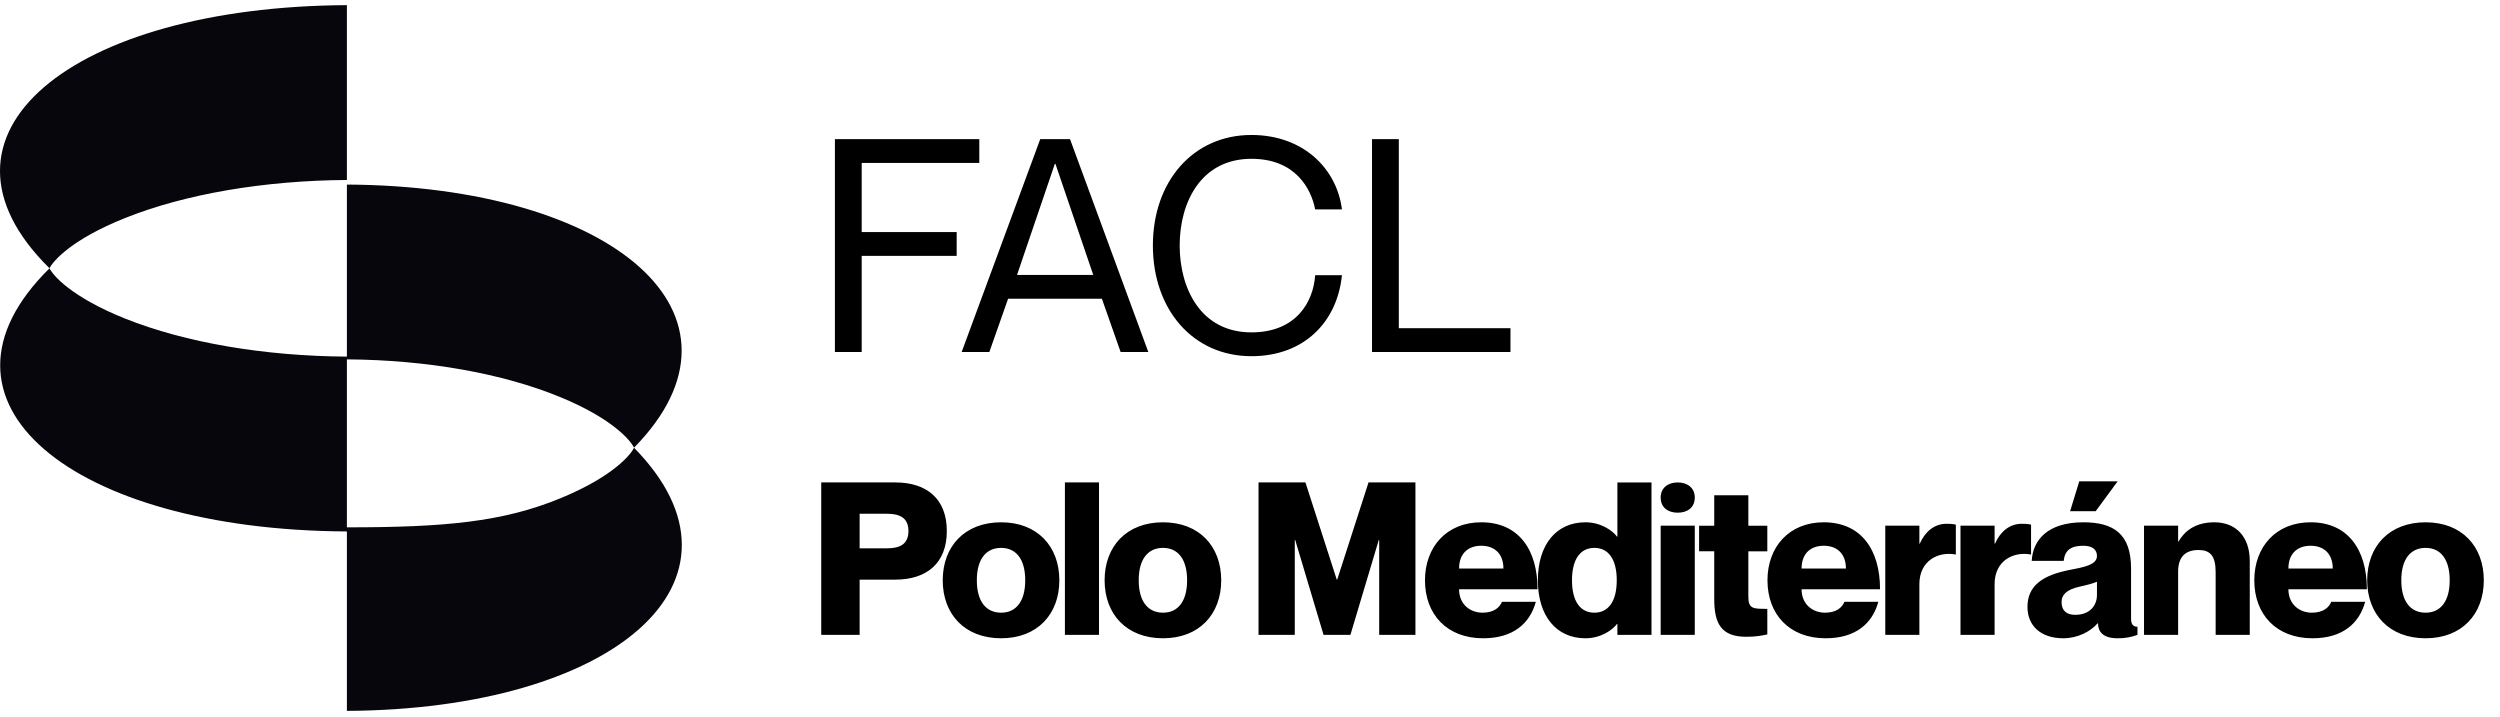
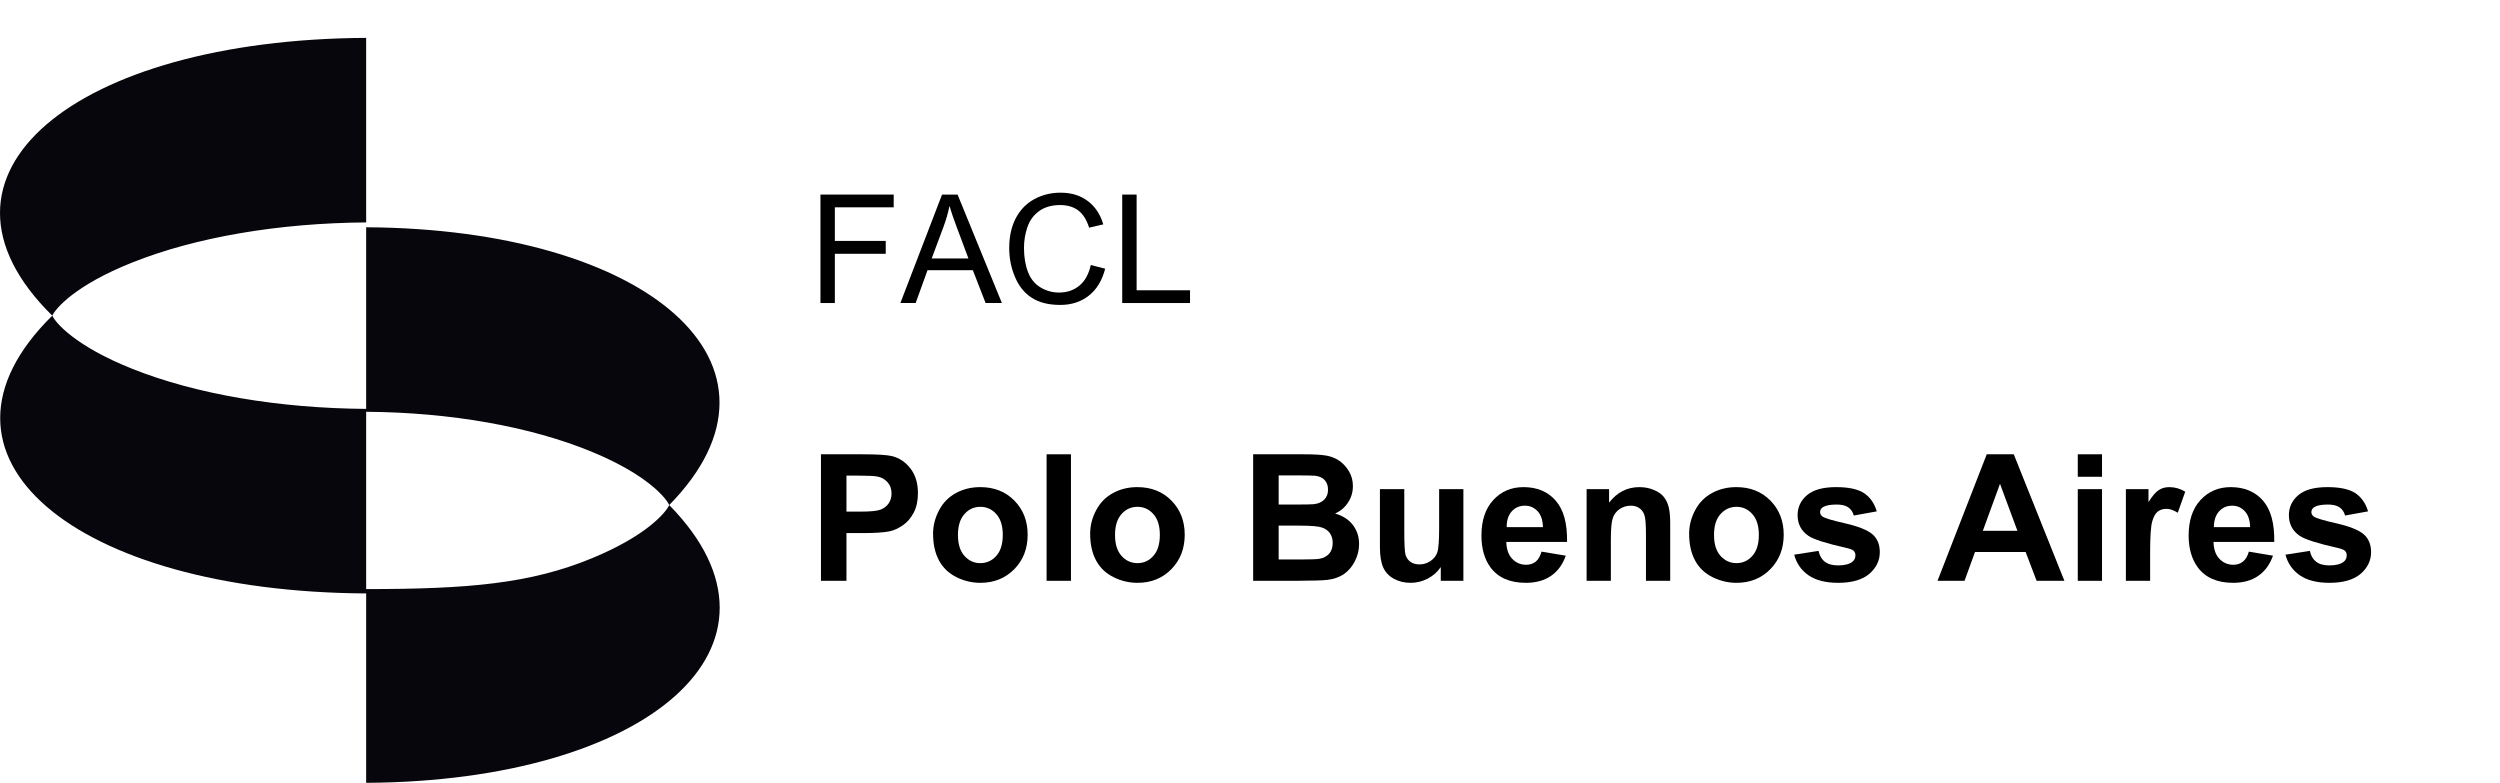
- <svg xmlns="http://www.w3.org/2000/svg" width="206" height="59" viewBox="0 0 209 59">
-   <path d="M72.038 18.969h7.94v1.991h-7.94V29h-2.24V11.203H81.87v1.991h-9.832v5.775Zm20.08 5.575h-7.841L82.708 29h-2.314l6.57-17.797h2.49L96 29h-2.315l-1.568-4.456Zm-7.095-1.99h6.372l-3.16-9.285h-.05l-3.162 9.284Zm24.924-5.477c-.324-1.692-1.618-4.231-5.327-4.231-4.231 0-5.999 3.659-5.999 7.243 0 3.61 1.768 7.268 5.999 7.268 3.734 0 5.178-2.539 5.327-4.779h2.24c-.398 3.933-3.186 6.77-7.567 6.77-4.879 0-8.239-3.883-8.239-9.259 0-5.352 3.36-9.235 8.239-9.235 4.356 0 7.144 2.838 7.567 6.223h-2.24Zm4.754-5.874h2.24v15.806h9.334V29h-11.574V11.203ZM68.656 52.645V39.901h6.185c2.655 0 4.313 1.39 4.313 4.063s-1.658 4.064-4.313 4.064h-2.976v4.615h-3.209Zm3.209-10.123v2.887h2.299c1.105 0 1.782-.375 1.782-1.444 0-1.07-.677-1.444-1.782-1.444h-2.3Zm11.83 10.408c-3.047 0-4.883-2.014-4.883-4.848s1.836-4.848 4.883-4.848c3.03 0 4.866 2.014 4.866 4.848s-1.836 4.848-4.866 4.848Zm0-2.139c1.248 0 2.014-.945 2.014-2.709 0-1.764-.766-2.709-2.014-2.709-1.265 0-2.032.945-2.032 2.709 0 1.764.767 2.709 2.032 2.709Zm5.33-10.89h2.852v12.743h-2.851V39.903Zm8.203 13.029c-3.047 0-4.883-2.014-4.883-4.848s1.836-4.848 4.883-4.848c3.03 0 4.866 2.014 4.866 4.848s-1.836 4.848-4.866 4.848Zm0-2.139c1.248 0 2.014-.945 2.014-2.709 0-1.764-.766-2.709-2.014-2.709-1.265 0-2.031.945-2.031 2.709 0 1.764.766 2.709 2.031 2.709Zm7.985 1.854V39.901h3.921l2.62 8.127h.036l2.619-8.127h3.921v12.742h-3.029v-7.93h-.036l-2.37 7.93h-2.246l-2.37-7.93h-.036v7.93h-3.03Zm18.727-1.854c.98 0 1.443-.463 1.622-.909h2.833c-.499 1.836-1.924 3.048-4.402 3.048-3.029 0-4.865-1.996-4.865-4.848 0-2.78 1.8-4.848 4.705-4.848 3.119 0 4.705 2.282 4.705 5.597h-6.559c0 1.283.945 1.96 1.961 1.96Zm-.107-5.596c-1.087 0-1.854.641-1.854 1.907h3.707c0-1.266-.766-1.907-1.853-1.907Zm11.381-5.293h2.851v12.742h-2.851v-.908h-.036c-.356.48-1.319 1.194-2.638 1.194-2.423 0-3.974-1.854-3.974-4.848 0-2.994 1.551-4.848 3.974-4.848 1.319 0 2.282.713 2.638 1.194h.036v-4.526Zm-1.925 10.889c1.158 0 1.871-.927 1.871-2.709s-.713-2.709-1.871-2.709c-1.159 0-1.871.927-1.871 2.709s.712 2.709 1.871 2.709Zm6.969-8.359c-.802 0-1.426-.427-1.426-1.265 0-.82.624-1.265 1.426-1.265.802 0 1.425.445 1.425 1.265 0 .838-.623 1.265-1.425 1.265Zm-1.426 1.087h2.851v9.126h-2.851v-9.126Zm8.916 2.14h-1.586v3.778c0 1.033.374 1.033 1.586 1.033v2.139c-.517.107-.962.196-1.764.196-2.086 0-2.674-1.105-2.674-3.155v-3.992h-1.265V43.52h1.265v-2.548h2.852v2.549h1.586v2.138Zm4.825 5.132c.98 0 1.443-.463 1.621-.909h2.834c-.499 1.836-1.925 3.048-4.402 3.048-3.03 0-4.866-1.996-4.866-4.848 0-2.78 1.801-4.848 4.706-4.848 3.118 0 4.705 2.282 4.705 5.597h-6.559c0 1.283.945 1.96 1.961 1.96Zm-.107-5.596c-1.088 0-1.854.641-1.854 1.907h3.707c0-1.266-.766-1.907-1.853-1.907Zm10.258-1.836c.249 0 .463 0 .784.071v2.495h-.036c-1.461-.267-3.012.535-3.012 2.478v4.242h-2.851v-9.126h2.851v1.498h.036c.445-1.016 1.23-1.658 2.228-1.658Zm6.288 0c.249 0 .463 0 .784.071v2.495h-.036c-1.461-.267-3.012.535-3.012 2.478v4.242h-2.851v-9.126h2.851v1.498h.036c.445-1.016 1.229-1.658 2.228-1.658Zm4.814-3.547h3.208l-1.835 2.496h-2.139l.766-2.495Zm1.48 6.238c0-.534-.375-.855-1.159-.855-1.033 0-1.532.392-1.622 1.265h-2.673c.089-1.746 1.337-3.226 4.313-3.226 2.566 0 3.992.998 3.992 3.868v4.188c0 .481.178.677.535.677v.678a4.51 4.51 0 0 1-1.658.285c-1.283 0-1.639-.606-1.639-1.248h-.036c-.588.677-1.657 1.248-2.869 1.248-1.925 0-2.994-1.087-2.994-2.62 0-1.818 1.336-2.656 3.475-3.083 1.176-.232 2.335-.41 2.335-1.177Zm-1.818 4.92c1.23 0 1.818-.785 1.818-1.658v-1.105c-.357.142-.802.267-1.462.41-1.123.25-1.497.713-1.497 1.283 0 .748.446 1.07 1.141 1.07Zm11.633-7.736c1.764 0 2.959 1.159 2.959 3.244v6.166h-2.852v-5.257c0-1.372-.481-1.836-1.426-1.836-1.087 0-1.711.553-1.711 1.818v5.276h-2.851v-9.126h2.851v1.32h.036c.481-.838 1.372-1.605 2.994-1.605Zm8.15 7.557c.981 0 1.444-.463 1.622-.909h2.834c-.499 1.836-1.925 3.048-4.402 3.048-3.03 0-4.866-1.996-4.866-4.848 0-2.78 1.8-4.848 4.705-4.848 3.119 0 4.706 2.282 4.706 5.597h-6.559c0 1.283.945 1.96 1.96 1.96Zm-.107-5.596c-1.087 0-1.853.641-1.853 1.907h3.707c0-1.266-.766-1.907-1.854-1.907Zm9.617 7.735c-3.048 0-4.883-2.014-4.883-4.848s1.835-4.848 4.883-4.848c3.03 0 4.865 2.014 4.865 4.848s-1.835 4.848-4.865 4.848Zm0-2.139c1.247 0 2.014-.945 2.014-2.709 0-1.764-.767-2.709-2.014-2.709-1.266 0-2.032.945-2.032 2.709 0 1.764.766 2.709 2.032 2.709Z" fill="#000" />
-   <path d="M29 14.616c-6.927.047-13.49 1.168-18.513 3.17C5.935 19.598 4.402 21.435 4.14 22c.262.564 1.801 2.401 6.347 4.215 5.024 2.001 11.58 3.122 18.513 3.169V15c22.259.122 34.913 10.884 24.003 22C63.947 48.151 51.259 58.878 29 59V44C5.947 43.877-7.16 33.117 4.14 22-7.196 10.847 5.947.123 29 0v14.616Zm0 29.04c8.126 0 13.023-.436 17.875-2.44 4.39-1.811 5.874-3.653 6.128-4.216-.254-.563-1.739-2.405-6.128-4.217C42.023 30.78 35.694 29.66 29 29.613v14.042Z" fill="#06060C" />
+ <svg xmlns="http://www.w3.org/2000/svg" width="198" height="62" viewBox="0 0 198 62">
+   <path d="M29 17.616c-6.927.047-13.49 1.168-18.513 3.17C5.935 22.598 4.402 24.435 4.14 25c.262.564 1.801 2.401 6.347 4.215 5.024 2.001 11.58 3.122 18.513 3.169V18c22.259.122 34.913 10.884 24.003 22C63.947 51.151 51.259 61.878 29 62V47C5.947 46.877-7.16 36.117 4.14 25-7.196 13.847 5.947 3.123 29 3v14.616Zm0 29.04c8.126 0 13.023-.436 17.875-2.44 4.39-1.811 5.874-3.653 6.128-4.216-.254-.563-1.739-2.405-6.128-4.217C42.023 33.78 35.694 32.66 29 32.613v14.042Z" fill="#06060C" />
+   <path d="M64.98 24.00 L64.98 15.41 L70.78 15.41 L70.78 16.42 L66.12 16.42 L66.12 19.08 L70.15 19.08 L70.15 20.10 L66.12 20.10 L66.12 24.00 Z" fill="#000" />
+   <path d="M71.31 24.00 L74.61 15.41 L75.84 15.41 L79.35 24.00 L78.06 24.00 L77.05 21.40 L73.46 21.40 L72.52 24.00 Z M73.79 20.47 L76.70 20.47 L75.81 18.09 Q75.40 17.01 75.20 16.31 Q75.03 17.14 74.73 17.95 Z" fill="#000" />
+   <path d="M86.39 20.99 L87.53 21.28 Q87.17 22.68 86.24 23.41 Q85.31 24.15 83.97 24.15 Q82.58 24.15 81.71 23.58 Q80.84 23.02 80.39 21.94 Q79.93 20.87 79.93 19.64 Q79.93 18.30 80.44 17.30 Q80.96 16.30 81.90 15.78 Q82.85 15.26 83.99 15.26 Q85.28 15.26 86.15 15.92 Q87.03 16.58 87.38 17.77 L86.26 18.03 Q85.96 17.09 85.39 16.66 Q84.82 16.24 83.96 16.24 Q82.97 16.24 82.31 16.71 Q81.64 17.19 81.37 17.99 Q81.10 18.79 81.10 19.63 Q81.10 20.73 81.42 21.55 Q81.74 22.37 82.42 22.77 Q83.09 23.17 83.88 23.17 Q84.83 23.17 85.49 22.62 Q86.15 22.07 86.39 20.99 Z" fill="#000" />
+   <path d="M88.88 24.00 L88.88 15.41 L90.02 15.41 L90.02 22.99 L94.25 22.99 L94.25 24.00 Z" fill="#000" />
+   <path d="M65.02 46.00 L65.02 35.98 L68.27 35.98 Q70.11 35.98 70.67 36.13 Q71.53 36.35 72.11 37.11 Q72.70 37.87 72.70 39.06 Q72.70 39.98 72.36 40.61 Q72.03 41.24 71.51 41.60 Q70.99 41.96 70.46 42.08 Q69.74 42.22 68.36 42.22 L67.04 42.22 L67.04 46.00 Z M67.04 37.67 L67.04 40.52 L68.15 40.52 Q69.35 40.52 69.75 40.36 Q70.15 40.20 70.38 39.87 Q70.61 39.53 70.61 39.09 Q70.61 38.54 70.29 38.19 Q69.97 37.83 69.48 37.74 Q69.11 37.67 68.02 37.67 Z" fill="#000" />
+   <path d="M73.90 42.27 Q73.90 41.31 74.37 40.42 Q74.84 39.52 75.71 39.05 Q76.57 38.58 77.64 38.58 Q79.29 38.58 80.34 39.65 Q81.39 40.72 81.39 42.35 Q81.39 44.00 80.33 45.08 Q79.26 46.16 77.65 46.16 Q76.65 46.16 75.75 45.71 Q74.84 45.26 74.37 44.39 Q73.90 43.52 73.90 42.27 Z M75.87 42.37 Q75.87 43.45 76.38 44.02 Q76.89 44.60 77.64 44.60 Q78.40 44.60 78.91 44.02 Q79.42 43.45 79.42 42.36 Q79.42 41.29 78.91 40.72 Q78.40 40.14 77.64 40.14 Q76.89 40.14 76.38 40.72 Q75.87 41.29 75.87 42.37 Z" fill="#000" />
+   <path d="M82.89 46.00 L82.89 35.98 L84.82 35.98 L84.82 46.00 Z" fill="#000" />
+   <path d="M86.34 42.27 Q86.34 41.31 86.81 40.42 Q87.28 39.52 88.15 39.05 Q89.01 38.58 90.08 38.58 Q91.73 38.58 92.78 39.65 Q93.83 40.72 93.83 42.35 Q93.83 44.00 92.77 45.08 Q91.71 46.16 90.09 46.16 Q89.09 46.16 88.19 45.71 Q87.28 45.26 86.81 44.39 Q86.34 43.52 86.34 42.27 Z M88.31 42.37 Q88.31 43.45 88.82 44.02 Q89.33 44.60 90.09 44.60 Q90.84 44.60 91.35 44.02 Q91.86 43.45 91.86 42.36 Q91.86 41.29 91.35 40.72 Q90.84 40.14 90.09 40.14 Q89.33 40.14 88.82 40.72 Q88.31 41.29 88.31 42.37 Z" fill="#000" />
+   <path d="M99.25 35.98 L103.25 35.98 Q104.44 35.98 105.03 36.08 Q105.61 36.18 106.07 36.49 Q106.53 36.81 106.84 37.33 Q107.15 37.85 107.15 38.50 Q107.15 39.21 106.77 39.79 Q106.39 40.38 105.74 40.67 Q106.66 40.94 107.15 41.58 Q107.64 42.23 107.64 43.09 Q107.64 43.78 107.32 44.42 Q107.00 45.07 106.45 45.46 Q105.90 45.84 105.10 45.93 Q104.59 45.99 102.66 46.00 L99.25 46.00 Z M101.27 37.65 L101.27 39.96 L102.60 39.96 Q103.78 39.96 104.07 39.93 Q104.58 39.87 104.88 39.57 Q105.18 39.27 105.18 38.79 Q105.18 38.32 104.92 38.03 Q104.67 37.74 104.16 37.68 Q103.86 37.65 102.43 37.65 Z M101.27 41.63 L101.27 44.31 L103.14 44.31 Q104.24 44.31 104.53 44.25 Q104.98 44.17 105.27 43.85 Q105.55 43.53 105.55 43.00 Q105.55 42.55 105.33 42.23 Q105.11 41.92 104.70 41.78 Q104.28 41.63 102.90 41.63 Z" fill="#000" />
+   <path d="M114.11 46.00 L114.11 44.91 Q113.72 45.49 113.07 45.83 Q112.43 46.16 111.71 46.16 Q110.98 46.16 110.40 45.84 Q109.81 45.52 109.55 44.94 Q109.29 44.36 109.29 43.33 L109.29 38.74 L111.22 38.74 L111.22 42.08 Q111.22 43.61 111.32 43.95 Q111.43 44.30 111.71 44.50 Q111.99 44.70 112.42 44.70 Q112.91 44.70 113.30 44.43 Q113.69 44.16 113.83 43.76 Q113.98 43.36 113.98 41.80 L113.98 38.74 L115.90 38.74 L115.90 46.00 Z" fill="#000" />
+   <path d="M122.09 43.69 L124.01 44.01 Q123.64 45.06 122.84 45.61 Q122.04 46.16 120.85 46.16 Q118.95 46.16 118.04 44.93 Q117.33 43.94 117.33 42.42 Q117.33 40.62 118.27 39.60 Q119.21 38.58 120.66 38.58 Q122.28 38.58 123.21 39.65 Q124.15 40.72 124.11 42.92 L119.30 42.92 Q119.32 43.78 119.76 44.25 Q120.21 44.73 120.87 44.73 Q121.32 44.73 121.63 44.48 Q121.93 44.24 122.09 43.69 Z M122.20 41.75 Q122.18 40.91 121.77 40.48 Q121.36 40.05 120.77 40.05 Q120.14 40.05 119.73 40.50 Q119.32 40.96 119.33 41.75 Z" fill="#000" />
+   <path d="M132.28 46.00 L130.36 46.00 L130.36 42.29 Q130.36 41.12 130.23 40.77 Q130.11 40.43 129.83 40.24 Q129.56 40.05 129.17 40.05 Q128.67 40.05 128.27 40.32 Q127.88 40.59 127.73 41.04 Q127.58 41.50 127.58 42.71 L127.58 46.00 L125.66 46.00 L125.66 38.74 L127.44 38.74 L127.44 39.81 Q128.39 38.58 129.84 38.58 Q130.47 38.58 131.00 38.81 Q131.53 39.03 131.80 39.39 Q132.07 39.75 132.17 40.20 Q132.28 40.65 132.28 41.49 Z" fill="#000" />
+   <path d="M133.78 42.27 Q133.78 41.31 134.25 40.42 Q134.72 39.52 135.59 39.05 Q136.45 38.58 137.52 38.58 Q139.17 38.58 140.22 39.65 Q141.27 40.72 141.27 42.35 Q141.27 44.00 140.21 45.08 Q139.15 46.16 137.53 46.16 Q136.54 46.16 135.63 45.71 Q134.72 45.26 134.25 44.39 Q133.78 43.52 133.78 42.27 Z M135.75 42.37 Q135.75 43.45 136.26 44.02 Q136.78 44.60 137.53 44.60 Q138.28 44.60 138.79 44.02 Q139.30 43.45 139.30 42.36 Q139.30 41.29 138.79 40.72 Q138.28 40.14 137.53 40.14 Q136.78 40.14 136.26 40.72 Q135.75 41.29 135.75 42.37 Z" fill="#000" />
+   <path d="M142.10 43.93 L144.03 43.63 Q144.15 44.20 144.53 44.49 Q144.90 44.78 145.58 44.78 Q146.33 44.78 146.70 44.50 Q146.95 44.31 146.95 43.99 Q146.95 43.77 146.82 43.63 Q146.67 43.49 146.17 43.38 Q143.85 42.86 143.23 42.44 Q142.37 41.85 142.37 40.80 Q142.37 39.86 143.11 39.22 Q143.86 38.58 145.42 38.58 Q146.91 38.58 147.64 39.06 Q148.36 39.55 148.64 40.50 L146.82 40.83 Q146.71 40.41 146.38 40.18 Q146.06 39.96 145.46 39.96 Q144.70 39.96 144.37 40.17 Q144.15 40.32 144.15 40.56 Q144.15 40.76 144.34 40.91 Q144.60 41.10 146.14 41.45 Q147.67 41.80 148.28 42.30 Q148.88 42.81 148.88 43.73 Q148.88 44.73 148.05 45.45 Q147.21 46.16 145.58 46.16 Q144.10 46.16 143.23 45.56 Q142.37 44.96 142.10 43.93 Z" fill="#000" />
+   <path d="M163.50 46.00 L161.30 46.00 L160.43 43.72 L156.42 43.72 L155.59 46.00 L153.45 46.00 L157.35 35.98 L159.49 35.98 Z M159.78 42.04 L158.40 38.32 L157.04 42.04 Z" fill="#000" />
+   <path d="M164.56 37.76 L164.56 35.98 L166.48 35.98 L166.48 37.76 Z M164.56 46.00 L164.56 38.74 L166.48 38.74 L166.48 46.00 Z" fill="#000" />
+   <path d="M170.29 46.00 L168.37 46.00 L168.37 38.74 L170.16 38.74 L170.16 39.77 Q170.61 39.04 170.98 38.81 Q171.34 38.58 171.81 38.58 Q172.47 38.58 173.07 38.94 L172.48 40.61 Q171.99 40.30 171.58 40.30 Q171.17 40.30 170.89 40.52 Q170.61 40.74 170.45 41.32 Q170.29 41.91 170.29 43.76 Z" fill="#000" />
+   <path d="M178.11 43.69 L180.02 44.01 Q179.65 45.06 178.85 45.61 Q178.06 46.16 176.86 46.16 Q174.97 46.16 174.06 44.93 Q173.34 43.94 173.34 42.42 Q173.34 40.62 174.28 39.60 Q175.23 38.58 176.67 38.58 Q178.29 38.58 179.23 39.65 Q180.16 40.72 180.12 42.92 L175.31 42.92 Q175.33 43.78 175.77 44.25 Q176.22 44.73 176.88 44.73 Q177.33 44.73 177.64 44.48 Q177.95 44.24 178.11 43.69 Z M178.21 41.75 Q178.19 40.91 177.78 40.48 Q177.37 40.05 176.79 40.05 Q176.16 40.05 175.75 40.50 Q175.34 40.96 175.34 41.75 Z" fill="#000" />
+   <path d="M181.01 43.93 L182.94 43.63 Q183.06 44.20 183.44 44.49 Q183.81 44.78 184.49 44.78 Q185.24 44.78 185.61 44.50 Q185.86 44.31 185.86 43.99 Q185.86 43.77 185.73 43.63 Q185.58 43.49 185.08 43.38 Q182.76 42.86 182.14 42.44 Q181.28 41.85 181.28 40.80 Q181.28 39.86 182.02 39.22 Q182.77 38.58 184.33 38.58 Q185.82 38.58 186.55 39.06 Q187.27 39.55 187.55 40.50 L185.73 40.83 Q185.62 40.41 185.29 40.18 Q184.97 39.96 184.37 39.96 Q183.61 39.96 183.28 40.17 Q183.06 40.32 183.06 40.56 Q183.06 40.76 183.25 40.91 Q183.51 41.10 185.05 41.45 Q186.58 41.80 187.19 42.30 Q187.79 42.81 187.79 43.73 Q187.79 44.73 186.96 45.45 Q186.12 46.16 184.49 46.16 Q183.01 46.16 182.14 45.56 Q181.28 44.96 181.01 43.93 Z" fill="#000" />
</svg>
